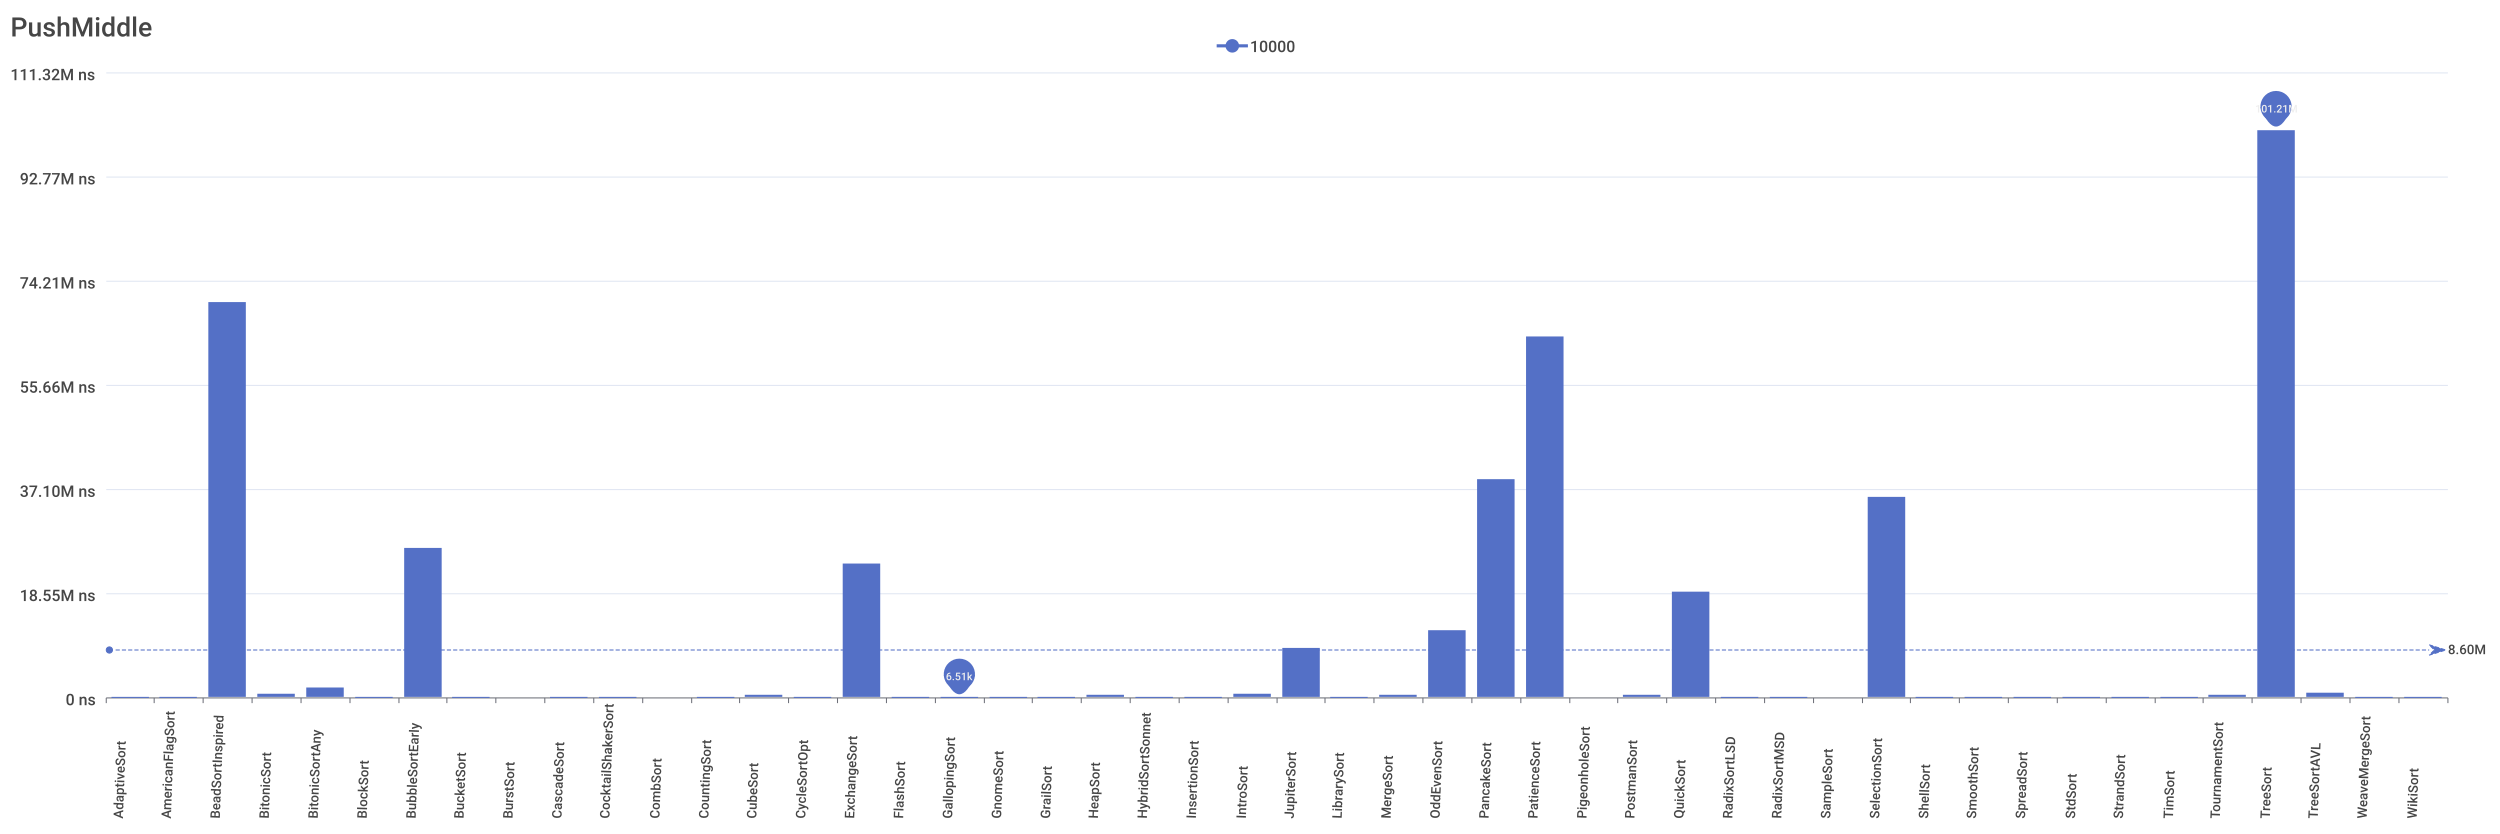
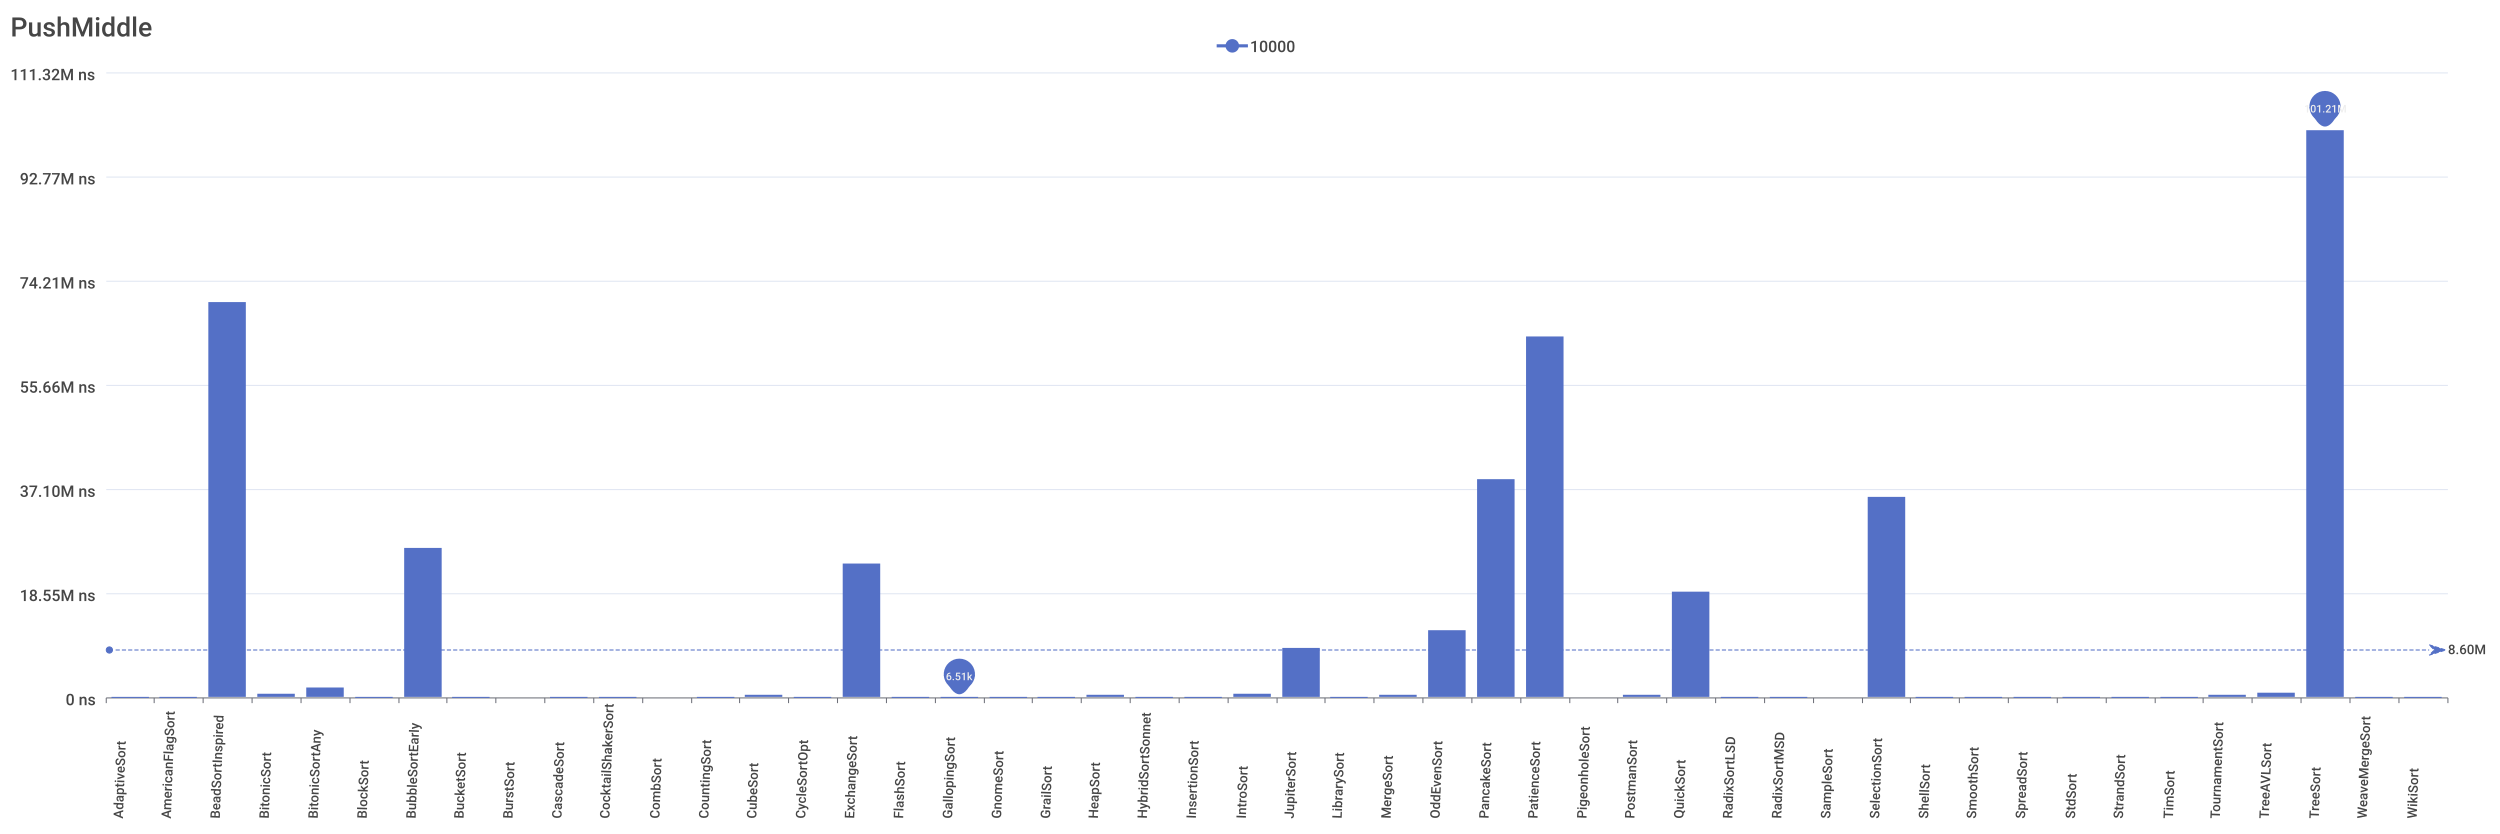
<svg xmlns="http://www.w3.org/2000/svg" width="2400" height="800">\n<path d="M 0 0 L 2400 0 L 2400 800 L 0 800 L 0 0" style="stroke-width:0;stroke:none;fill:rgba(255,255,255,1.0)" />
  <path d="M 1168 44 L 1198 44" style="stroke-width:3;stroke:rgba(84,112,198,1.0);fill:rgba(84,112,198,1.0)" />
  <circle cx="1183" cy="44" r="5" style="stroke-width:3;stroke:rgba(84,112,198,1.0);fill:rgba(84,112,198,1.0)" />
  <path d="" style="stroke-width:3;stroke:rgba(84,112,198,1.0);fill:rgba(84,112,198,1.0)" />
  <text x="1200" y="50" style="stroke-width:0;stroke:none;fill:rgba(70,70,70,1.0);font-size:15.3px;font-family:'Roboto Medium',sans-serif">10000</text>
  <text x="10" y="35" style="stroke-width:0;stroke:none;fill:rgba(70,70,70,1.0);font-size:25.6px;font-family:'Roboto Medium',sans-serif">PushMiddle</text>
  <text x="10" y="77" style="stroke-width:0;stroke:none;fill:rgba(70,70,70,1.0);font-size:15.3px;font-family:'Roboto Medium',sans-serif">111.32M ns</text>
  <text x="19" y="177" style="stroke-width:0;stroke:none;fill:rgba(70,70,70,1.0);font-size:15.3px;font-family:'Roboto Medium',sans-serif">92.77M ns</text>
  <text x="19" y="277" style="stroke-width:0;stroke:none;fill:rgba(70,70,70,1.0);font-size:15.3px;font-family:'Roboto Medium',sans-serif">74.21M ns</text>
  <text x="19" y="377" style="stroke-width:0;stroke:none;fill:rgba(70,70,70,1.0);font-size:15.3px;font-family:'Roboto Medium',sans-serif">55.66M ns</text>
  <text x="19" y="477" style="stroke-width:0;stroke:none;fill:rgba(70,70,70,1.0);font-size:15.3px;font-family:'Roboto Medium',sans-serif">37.10M ns</text>
  <text x="19" y="577" style="stroke-width:0;stroke:none;fill:rgba(70,70,70,1.0);font-size:15.3px;font-family:'Roboto Medium',sans-serif">18.55M ns</text>
  <text x="63" y="677" style="stroke-width:0;stroke:none;fill:rgba(70,70,70,1.0);font-size:15.3px;font-family:'Roboto Medium',sans-serif">0 ns</text>
  <path d="M 102 70 L 2350 70" style="stroke-width:1;stroke:rgba(224,230,242,1.0);fill:none" />
  <path d="M 102 170 L 2350 170" style="stroke-width:1;stroke:rgba(224,230,242,1.0);fill:none" />
  <path d="M 102 270 L 2350 270" style="stroke-width:1;stroke:rgba(224,230,242,1.0);fill:none" />
  <path d="M 102 370 L 2350 370" style="stroke-width:1;stroke:rgba(224,230,242,1.0);fill:none" />
  <path d="M 102 470 L 2350 470" style="stroke-width:1;stroke:rgba(224,230,242,1.0);fill:none" />
  <path d="M 102 570 L 2350 570" style="stroke-width:1;stroke:rgba(224,230,242,1.0);fill:none" />
  <path d="M 102 675 L 102 670" style="stroke-width:1;stroke:rgba(110,112,121,1.0);fill:none" />
  <path d="M 148 675 L 148 670" style="stroke-width:1;stroke:rgba(110,112,121,1.0);fill:none" />
  <path d="M 195 675 L 195 670" style="stroke-width:1;stroke:rgba(110,112,121,1.0);fill:none" />
  <path d="M 242 675 L 242 670" style="stroke-width:1;stroke:rgba(110,112,121,1.0);fill:none" />
  <path d="M 289 675 L 289 670" style="stroke-width:1;stroke:rgba(110,112,121,1.0);fill:none" />
  <path d="M 336 675 L 336 670" style="stroke-width:1;stroke:rgba(110,112,121,1.0);fill:none" />
  <path d="M 383 675 L 383 670" style="stroke-width:1;stroke:rgba(110,112,121,1.0);fill:none" />
  <path d="M 429 675 L 429 670" style="stroke-width:1;stroke:rgba(110,112,121,1.0);fill:none" />
  <path d="M 476 675 L 476 670" style="stroke-width:1;stroke:rgba(110,112,121,1.0);fill:none" />
  <path d="M 523 675 L 523 670" style="stroke-width:1;stroke:rgba(110,112,121,1.0);fill:none" />
  <path d="M 570 675 L 570 670" style="stroke-width:1;stroke:rgba(110,112,121,1.0);fill:none" />
  <path d="M 617 675 L 617 670" style="stroke-width:1;stroke:rgba(110,112,121,1.0);fill:none" />
  <path d="M 664 675 L 664 670" style="stroke-width:1;stroke:rgba(110,112,121,1.0);fill:none" />
  <path d="M 710 675 L 710 670" style="stroke-width:1;stroke:rgba(110,112,121,1.0);fill:none" />
  <path d="M 757 675 L 757 670" style="stroke-width:1;stroke:rgba(110,112,121,1.0);fill:none" />
  <path d="M 804 675 L 804 670" style="stroke-width:1;stroke:rgba(110,112,121,1.0);fill:none" />
  <path d="M 851 675 L 851 670" style="stroke-width:1;stroke:rgba(110,112,121,1.0);fill:none" />
  <path d="M 898 675 L 898 670" style="stroke-width:1;stroke:rgba(110,112,121,1.0);fill:none" />
  <path d="M 945 675 L 945 670" style="stroke-width:1;stroke:rgba(110,112,121,1.0);fill:none" />
  <path d="M 991 675 L 991 670" style="stroke-width:1;stroke:rgba(110,112,121,1.0);fill:none" />
  <path d="M 1038 675 L 1038 670" style="stroke-width:1;stroke:rgba(110,112,121,1.0);fill:none" />
  <path d="M 1085 675 L 1085 670" style="stroke-width:1;stroke:rgba(110,112,121,1.0);fill:none" />
  <path d="M 1132 675 L 1132 670" style="stroke-width:1;stroke:rgba(110,112,121,1.0);fill:none" />
  <path d="M 1179 675 L 1179 670" style="stroke-width:1;stroke:rgba(110,112,121,1.0);fill:none" />
  <path d="M 1226 675 L 1226 670" style="stroke-width:1;stroke:rgba(110,112,121,1.0);fill:none" />
  <path d="M 1272 675 L 1272 670" style="stroke-width:1;stroke:rgba(110,112,121,1.0);fill:none" />
  <path d="M 1319 675 L 1319 670" style="stroke-width:1;stroke:rgba(110,112,121,1.0);fill:none" />
  <path d="M 1366 675 L 1366 670" style="stroke-width:1;stroke:rgba(110,112,121,1.0);fill:none" />
  <path d="M 1413 675 L 1413 670" style="stroke-width:1;stroke:rgba(110,112,121,1.0);fill:none" />
  <path d="M 1460 675 L 1460 670" style="stroke-width:1;stroke:rgba(110,112,121,1.0);fill:none" />
  <path d="M 1507 675 L 1507 670" style="stroke-width:1;stroke:rgba(110,112,121,1.0);fill:none" />
  <path d="M 1553 675 L 1553 670" style="stroke-width:1;stroke:rgba(110,112,121,1.0);fill:none" />
  <path d="M 1600 675 L 1600 670" style="stroke-width:1;stroke:rgba(110,112,121,1.0);fill:none" />
  <path d="M 1647 675 L 1647 670" style="stroke-width:1;stroke:rgba(110,112,121,1.0);fill:none" />
  <path d="M 1694 675 L 1694 670" style="stroke-width:1;stroke:rgba(110,112,121,1.0);fill:none" />
  <path d="M 1741 675 L 1741 670" style="stroke-width:1;stroke:rgba(110,112,121,1.0);fill:none" />
  <path d="M 1788 675 L 1788 670" style="stroke-width:1;stroke:rgba(110,112,121,1.0);fill:none" />
  <path d="M 1834 675 L 1834 670" style="stroke-width:1;stroke:rgba(110,112,121,1.0);fill:none" />
  <path d="M 1881 675 L 1881 670" style="stroke-width:1;stroke:rgba(110,112,121,1.0);fill:none" />
  <path d="M 1928 675 L 1928 670" style="stroke-width:1;stroke:rgba(110,112,121,1.0);fill:none" />
  <path d="M 1975 675 L 1975 670" style="stroke-width:1;stroke:rgba(110,112,121,1.0);fill:none" />
  <path d="M 2022 675 L 2022 670" style="stroke-width:1;stroke:rgba(110,112,121,1.0);fill:none" />
  <path d="M 2069 675 L 2069 670" style="stroke-width:1;stroke:rgba(110,112,121,1.0);fill:none" />
  <path d="M 2115 675 L 2115 670" style="stroke-width:1;stroke:rgba(110,112,121,1.0);fill:none" />
  <path d="M 2162 675 L 2162 670" style="stroke-width:1;stroke:rgba(110,112,121,1.0);fill:none" />
  <path d="M 2209 675 L 2209 670" style="stroke-width:1;stroke:rgba(110,112,121,1.0);fill:none" />
  <path d="M 2256 675 L 2256 670" style="stroke-width:1;stroke:rgba(110,112,121,1.0);fill:none" />
  <path d="M 2303 675 L 2303 670" style="stroke-width:1;stroke:rgba(110,112,121,1.0);fill:none" />
  <path d="M 2350 675 L 2350 670" style="stroke-width:1;stroke:rgba(110,112,121,1.0);fill:none" />
  <path d="M 102 670 L 2350 670" style="stroke-width:1;stroke:rgba(110,112,121,1.0);fill:none" />
  <text x="118" y="786" style="stroke-width:0;stroke:none;fill:rgba(70,70,70,1.0);font-size:12.8px;font-family:'Roboto Medium',sans-serif" transform="rotate(272.15,118,786)">AdaptiveSort</text>
  <text x="164" y="786" style="stroke-width:0;stroke:none;fill:rgba(70,70,70,1.0);font-size:12.8px;font-family:'Roboto Medium',sans-serif" transform="rotate(272.15,164,786)">AmericanFlagSort</text>
  <text x="211" y="786" style="stroke-width:0;stroke:none;fill:rgba(70,70,70,1.0);font-size:12.8px;font-family:'Roboto Medium',sans-serif" transform="rotate(272.15,211,786)">BeadSortInspired</text>
  <text x="258" y="786" style="stroke-width:0;stroke:none;fill:rgba(70,70,70,1.0);font-size:12.8px;font-family:'Roboto Medium',sans-serif" transform="rotate(272.15,258,786)">BitonicSort</text>
  <text x="305" y="786" style="stroke-width:0;stroke:none;fill:rgba(70,70,70,1.0);font-size:12.8px;font-family:'Roboto Medium',sans-serif" transform="rotate(272.15,305,786)">BitonicSortAny</text>
  <text x="352" y="786" style="stroke-width:0;stroke:none;fill:rgba(70,70,70,1.0);font-size:12.8px;font-family:'Roboto Medium',sans-serif" transform="rotate(272.15,352,786)">BlockSort</text>
  <text x="399" y="786" style="stroke-width:0;stroke:none;fill:rgba(70,70,70,1.0);font-size:12.8px;font-family:'Roboto Medium',sans-serif" transform="rotate(272.15,399,786)">BubbleSortEarly</text>
  <text x="445" y="786" style="stroke-width:0;stroke:none;fill:rgba(70,70,70,1.0);font-size:12.8px;font-family:'Roboto Medium',sans-serif" transform="rotate(272.15,445,786)">BucketSort</text>
  <text x="492" y="786" style="stroke-width:0;stroke:none;fill:rgba(70,70,70,1.0);font-size:12.8px;font-family:'Roboto Medium',sans-serif" transform="rotate(272.15,492,786)">BurstSort</text>
  <text x="539" y="786" style="stroke-width:0;stroke:none;fill:rgba(70,70,70,1.0);font-size:12.8px;font-family:'Roboto Medium',sans-serif" transform="rotate(272.15,539,786)">CascadeSort</text>
  <text x="585" y="786" style="stroke-width:0;stroke:none;fill:rgba(70,70,70,1.0);font-size:12.8px;font-family:'Roboto Medium',sans-serif" transform="rotate(272.15,585,786)">CocktailShakerSort</text>
  <text x="633" y="786" style="stroke-width:0;stroke:none;fill:rgba(70,70,70,1.0);font-size:12.8px;font-family:'Roboto Medium',sans-serif" transform="rotate(272.15,633,786)">CombSort</text>
  <text x="680" y="786" style="stroke-width:0;stroke:none;fill:rgba(70,70,70,1.0);font-size:12.8px;font-family:'Roboto Medium',sans-serif" transform="rotate(272.15,680,786)">CountingSort</text>
  <text x="726" y="786" style="stroke-width:0;stroke:none;fill:rgba(70,70,70,1.0);font-size:12.8px;font-family:'Roboto Medium',sans-serif" transform="rotate(272.15,726,786)">CubeSort</text>
  <text x="773" y="786" style="stroke-width:0;stroke:none;fill:rgba(70,70,70,1.0);font-size:12.8px;font-family:'Roboto Medium',sans-serif" transform="rotate(272.15,773,786)">CycleSortOpt</text>
  <text x="820" y="786" style="stroke-width:0;stroke:none;fill:rgba(70,70,70,1.0);font-size:12.8px;font-family:'Roboto Medium',sans-serif" transform="rotate(272.15,820,786)">ExchangeSort</text>
  <text x="867" y="786" style="stroke-width:0;stroke:none;fill:rgba(70,70,70,1.0);font-size:12.8px;font-family:'Roboto Medium',sans-serif" transform="rotate(272.15,867,786)">FlashSort</text>
  <text x="914" y="786" style="stroke-width:0;stroke:none;fill:rgba(70,70,70,1.0);font-size:12.8px;font-family:'Roboto Medium',sans-serif" transform="rotate(272.15,914,786)">GallopingSort</text>
  <text x="961" y="786" style="stroke-width:0;stroke:none;fill:rgba(70,70,70,1.0);font-size:12.8px;font-family:'Roboto Medium',sans-serif" transform="rotate(272.15,961,786)">GnomeSort</text>
  <text x="1008" y="786" style="stroke-width:0;stroke:none;fill:rgba(70,70,70,1.0);font-size:12.8px;font-family:'Roboto Medium',sans-serif" transform="rotate(272.15,1008,786)">GrailSort</text>
  <text x="1054" y="786" style="stroke-width:0;stroke:none;fill:rgba(70,70,70,1.0);font-size:12.8px;font-family:'Roboto Medium',sans-serif" transform="rotate(272.15,1054,786)">HeapSort</text>
  <text x="1101" y="786" style="stroke-width:0;stroke:none;fill:rgba(70,70,70,1.0);font-size:12.8px;font-family:'Roboto Medium',sans-serif" transform="rotate(272.15,1101,786)">HybridSortSonnet</text>
  <text x="1148" y="786" style="stroke-width:0;stroke:none;fill:rgba(70,70,70,1.0);font-size:12.8px;font-family:'Roboto Medium',sans-serif" transform="rotate(272.15,1148,786)">InsertionSort</text>
  <text x="1196" y="786" style="stroke-width:0;stroke:none;fill:rgba(70,70,70,1.0);font-size:12.8px;font-family:'Roboto Medium',sans-serif" transform="rotate(272.15,1196,786)">IntroSort</text>
  <text x="1242" y="786" style="stroke-width:0;stroke:none;fill:rgba(70,70,70,1.0);font-size:12.8px;font-family:'Roboto Medium',sans-serif" transform="rotate(272.15,1242,786)">JupiterSort</text>
  <text x="1288" y="786" style="stroke-width:0;stroke:none;fill:rgba(70,70,70,1.0);font-size:12.8px;font-family:'Roboto Medium',sans-serif" transform="rotate(272.15,1288,786)">LibrarySort</text>
  <text x="1335" y="786" style="stroke-width:0;stroke:none;fill:rgba(70,70,70,1.0);font-size:12.8px;font-family:'Roboto Medium',sans-serif" transform="rotate(272.15,1335,786)">MergeSort</text>
  <text x="1382" y="786" style="stroke-width:0;stroke:none;fill:rgba(70,70,70,1.0);font-size:12.8px;font-family:'Roboto Medium',sans-serif" transform="rotate(272.15,1382,786)">OddEvenSort</text>
  <text x="1429" y="786" style="stroke-width:0;stroke:none;fill:rgba(70,70,70,1.0);font-size:12.8px;font-family:'Roboto Medium',sans-serif" transform="rotate(272.15,1429,786)">PancakeSort</text>
  <text x="1476" y="786" style="stroke-width:0;stroke:none;fill:rgba(70,70,70,1.0);font-size:12.8px;font-family:'Roboto Medium',sans-serif" transform="rotate(272.15,1476,786)">PatienceSort</text>
  <text x="1523" y="786" style="stroke-width:0;stroke:none;fill:rgba(70,70,70,1.0);font-size:12.8px;font-family:'Roboto Medium',sans-serif" transform="rotate(272.15,1523,786)">PigeonholeSort</text>
  <text x="1569" y="786" style="stroke-width:0;stroke:none;fill:rgba(70,70,70,1.0);font-size:12.8px;font-family:'Roboto Medium',sans-serif" transform="rotate(272.15,1569,786)">PostmanSort</text>
  <text x="1616" y="786" style="stroke-width:0;stroke:none;fill:rgba(70,70,70,1.0);font-size:12.8px;font-family:'Roboto Medium',sans-serif" transform="rotate(272.15,1616,786)">QuickSort</text>
  <text x="1663" y="786" style="stroke-width:0;stroke:none;fill:rgba(70,70,70,1.0);font-size:12.8px;font-family:'Roboto Medium',sans-serif" transform="rotate(272.15,1663,786)">RadixSortLSD</text>
  <text x="1710" y="786" style="stroke-width:0;stroke:none;fill:rgba(70,70,70,1.0);font-size:12.8px;font-family:'Roboto Medium',sans-serif" transform="rotate(272.15,1710,786)">RadixSortMSD</text>
  <text x="1757" y="786" style="stroke-width:0;stroke:none;fill:rgba(70,70,70,1.0);font-size:12.8px;font-family:'Roboto Medium',sans-serif" transform="rotate(272.15,1757,786)">SampleSort</text>
  <text x="1804" y="786" style="stroke-width:0;stroke:none;fill:rgba(70,70,70,1.0);font-size:12.8px;font-family:'Roboto Medium',sans-serif" transform="rotate(272.15,1804,786)">SelectionSort</text>
  <text x="1851" y="786" style="stroke-width:0;stroke:none;fill:rgba(70,70,70,1.0);font-size:12.8px;font-family:'Roboto Medium',sans-serif" transform="rotate(272.15,1851,786)">ShellSort</text>
  <text x="1897" y="786" style="stroke-width:0;stroke:none;fill:rgba(70,70,70,1.0);font-size:12.8px;font-family:'Roboto Medium',sans-serif" transform="rotate(272.15,1897,786)">SmoothSort</text>
  <text x="1944" y="786" style="stroke-width:0;stroke:none;fill:rgba(70,70,70,1.0);font-size:12.8px;font-family:'Roboto Medium',sans-serif" transform="rotate(272.15,1944,786)">SpreadSort</text>
  <text x="1992" y="786" style="stroke-width:0;stroke:none;fill:rgba(70,70,70,1.0);font-size:12.8px;font-family:'Roboto Medium',sans-serif" transform="rotate(272.15,1992,786)">StdSort</text>
  <text x="2038" y="786" style="stroke-width:0;stroke:none;fill:rgba(70,70,70,1.0);font-size:12.8px;font-family:'Roboto Medium',sans-serif" transform="rotate(272.15,2038,786)">StrandSort</text>
  <text x="2086" y="786" style="stroke-width:0;stroke:none;fill:rgba(70,70,70,1.0);font-size:12.8px;font-family:'Roboto Medium',sans-serif" transform="rotate(272.15,2086,786)">TimSort</text>
  <text x="2131" y="786" style="stroke-width:0;stroke:none;fill:rgba(70,70,70,1.0);font-size:12.8px;font-family:'Roboto Medium',sans-serif" transform="rotate(272.15,2131,786)">TournamentSort</text>
-   <text x="2179" y="786" style="stroke-width:0;stroke:none;fill:rgba(70,70,70,1.0);font-size:12.8px;font-family:'Roboto Medium',sans-serif" transform="rotate(272.15,2179,786)">TreeSort</text>
-   <text x="2225" y="786" style="stroke-width:0;stroke:none;fill:rgba(70,70,70,1.0);font-size:12.8px;font-family:'Roboto Medium',sans-serif" transform="rotate(272.15,2225,786)">TreeSortAVL</text>
+   <text x="2178" y="786" style="stroke-width:0;stroke:none;fill:rgba(70,70,70,1.0);font-size:12.8px;font-family:'Roboto Medium',sans-serif" transform="rotate(272.15,2178,786)">TreeAVLSort</text>
+   <text x="2226" y="786" style="stroke-width:0;stroke:none;fill:rgba(70,70,70,1.0);font-size:12.8px;font-family:'Roboto Medium',sans-serif" transform="rotate(272.15,2226,786)">TreeSort</text>
  <text x="2272" y="786" style="stroke-width:0;stroke:none;fill:rgba(70,70,70,1.0);font-size:12.8px;font-family:'Roboto Medium',sans-serif" transform="rotate(272.15,2272,786)">WeaveMergeSort</text>
  <text x="2320" y="786" style="stroke-width:0;stroke:none;fill:rgba(70,70,70,1.0);font-size:12.8px;font-family:'Roboto Medium',sans-serif" transform="rotate(272.15,2320,786)">WikiSort</text>
  <path d="M 107 670 L 143 670 L 143 669 L 107 669 L 107 670" style="stroke-width:0;stroke:none;fill:rgba(84,112,198,1.0)" />
  <path d="M 153 670 L 189 670 L 189 669 L 153 669 L 153 670" style="stroke-width:0;stroke:none;fill:rgba(84,112,198,1.0)" />
  <path d="M 200 290 L 236 290 L 236 669 L 200 669 L 200 290" style="stroke-width:0;stroke:none;fill:rgba(84,112,198,1.0)" />
  <path d="M 247 666 L 283 666 L 283 669 L 247 669 L 247 666" style="stroke-width:0;stroke:none;fill:rgba(84,112,198,1.0)" />
  <path d="M 294 660 L 330 660 L 330 669 L 294 669 L 294 660" style="stroke-width:0;stroke:none;fill:rgba(84,112,198,1.0)" />
  <path d="M 341 670 L 377 670 L 377 669 L 341 669 L 341 670" style="stroke-width:0;stroke:none;fill:rgba(84,112,198,1.0)" />
  <path d="M 388 526 L 424 526 L 424 669 L 388 669 L 388 526" style="stroke-width:0;stroke:none;fill:rgba(84,112,198,1.0)" />
  <path d="M 434 670 L 470 670 L 470 669 L 434 669 L 434 670" style="stroke-width:0;stroke:none;fill:rgba(84,112,198,1.0)" />
  <path d="M 481 669 L 517 669 L 517 669 L 481 669 L 481 669" style="stroke-width:0;stroke:none;fill:rgba(84,112,198,1.0)" />
  <path d="M 528 670 L 564 670 L 564 669 L 528 669 L 528 670" style="stroke-width:0;stroke:none;fill:rgba(84,112,198,1.0)" />
  <path d="M 575 670 L 611 670 L 611 669 L 575 669 L 575 670" style="stroke-width:0;stroke:none;fill:rgba(84,112,198,1.0)" />
  <path d="M 622 669 L 658 669 L 658 669 L 622 669 L 622 669" style="stroke-width:0;stroke:none;fill:rgba(84,112,198,1.0)" />
  <path d="M 669 670 L 705 670 L 705 669 L 669 669 L 669 670" style="stroke-width:0;stroke:none;fill:rgba(84,112,198,1.0)" />
  <path d="M 715 667 L 751 667 L 751 669 L 715 669 L 715 667" style="stroke-width:0;stroke:none;fill:rgba(84,112,198,1.0)" />
  <path d="M 762 670 L 798 670 L 798 669 L 762 669 L 762 670" style="stroke-width:0;stroke:none;fill:rgba(84,112,198,1.0)" />
  <path d="M 809 541 L 845 541 L 845 669 L 809 669 L 809 541" style="stroke-width:0;stroke:none;fill:rgba(84,112,198,1.0)" />
  <path d="M 856 670 L 892 670 L 892 669 L 856 669 L 856 670" style="stroke-width:0;stroke:none;fill:rgba(84,112,198,1.0)" />
  <path d="M 903 670 L 939 670 L 939 669 L 903 669 L 903 670" style="stroke-width:0;stroke:none;fill:rgba(84,112,198,1.0)" />
  <path d="M 950 670 L 986 670 L 986 669 L 950 669 L 950 670" style="stroke-width:0;stroke:none;fill:rgba(84,112,198,1.0)" />
  <path d="M 996 670 L 1032 670 L 1032 669 L 996 669 L 996 670" style="stroke-width:0;stroke:none;fill:rgba(84,112,198,1.0)" />
  <path d="M 1043 667 L 1079 667 L 1079 669 L 1043 669 L 1043 667" style="stroke-width:0;stroke:none;fill:rgba(84,112,198,1.0)" />
  <path d="M 1090 670 L 1126 670 L 1126 669 L 1090 669 L 1090 670" style="stroke-width:0;stroke:none;fill:rgba(84,112,198,1.0)" />
  <path d="M 1137 670 L 1173 670 L 1173 669 L 1137 669 L 1137 670" style="stroke-width:0;stroke:none;fill:rgba(84,112,198,1.0)" />
  <path d="M 1184 666 L 1220 666 L 1220 669 L 1184 669 L 1184 666" style="stroke-width:0;stroke:none;fill:rgba(84,112,198,1.0)" />
  <path d="M 1231 622 L 1267 622 L 1267 669 L 1231 669 L 1231 622" style="stroke-width:0;stroke:none;fill:rgba(84,112,198,1.0)" />
  <path d="M 1277 670 L 1313 670 L 1313 669 L 1277 669 L 1277 670" style="stroke-width:0;stroke:none;fill:rgba(84,112,198,1.0)" />
  <path d="M 1324 667 L 1360 667 L 1360 669 L 1324 669 L 1324 667" style="stroke-width:0;stroke:none;fill:rgba(84,112,198,1.0)" />
  <path d="M 1371 605 L 1407 605 L 1407 669 L 1371 669 L 1371 605" style="stroke-width:0;stroke:none;fill:rgba(84,112,198,1.0)" />
  <path d="M 1418 460 L 1454 460 L 1454 669 L 1418 669 L 1418 460" style="stroke-width:0;stroke:none;fill:rgba(84,112,198,1.0)" />
  <path d="M 1465 323 L 1501 323 L 1501 669 L 1465 669 L 1465 323" style="stroke-width:0;stroke:none;fill:rgba(84,112,198,1.0)" />
  <path d="M 1512 669 L 1548 669 L 1548 669 L 1512 669 L 1512 669" style="stroke-width:0;stroke:none;fill:rgba(84,112,198,1.0)" />
  <path d="M 1558 667 L 1594 667 L 1594 669 L 1558 669 L 1558 667" style="stroke-width:0;stroke:none;fill:rgba(84,112,198,1.0)" />
  <path d="M 1605 568 L 1641 568 L 1641 669 L 1605 669 L 1605 568" style="stroke-width:0;stroke:none;fill:rgba(84,112,198,1.0)" />
  <path d="M 1652 670 L 1688 670 L 1688 669 L 1652 669 L 1652 670" style="stroke-width:0;stroke:none;fill:rgba(84,112,198,1.0)" />
  <path d="M 1699 670 L 1735 670 L 1735 669 L 1699 669 L 1699 670" style="stroke-width:0;stroke:none;fill:rgba(84,112,198,1.0)" />
  <path d="M 1746 669 L 1782 669 L 1782 669 L 1746 669 L 1746 669" style="stroke-width:0;stroke:none;fill:rgba(84,112,198,1.0)" />
  <path d="M 1793 477 L 1829 477 L 1829 669 L 1793 669 L 1793 477" style="stroke-width:0;stroke:none;fill:rgba(84,112,198,1.0)" />
  <path d="M 1839 670 L 1875 670 L 1875 669 L 1839 669 L 1839 670" style="stroke-width:0;stroke:none;fill:rgba(84,112,198,1.0)" />
  <path d="M 1886 670 L 1922 670 L 1922 669 L 1886 669 L 1886 670" style="stroke-width:0;stroke:none;fill:rgba(84,112,198,1.0)" />
  <path d="M 1933 670 L 1969 670 L 1969 669 L 1933 669 L 1933 670" style="stroke-width:0;stroke:none;fill:rgba(84,112,198,1.0)" />
  <path d="M 1980 670 L 2016 670 L 2016 669 L 1980 669 L 1980 670" style="stroke-width:0;stroke:none;fill:rgba(84,112,198,1.0)" />
  <path d="M 2027 670 L 2063 670 L 2063 669 L 2027 669 L 2027 670" style="stroke-width:0;stroke:none;fill:rgba(84,112,198,1.0)" />
  <path d="M 2074 670 L 2110 670 L 2110 669 L 2074 669 L 2074 670" style="stroke-width:0;stroke:none;fill:rgba(84,112,198,1.0)" />
  <path d="M 2120 667 L 2156 667 L 2156 669 L 2120 669 L 2120 667" style="stroke-width:0;stroke:none;fill:rgba(84,112,198,1.0)" />
-   <path d="M 2167 125 L 2203 125 L 2203 669 L 2167 669 L 2167 125" style="stroke-width:0;stroke:none;fill:rgba(84,112,198,1.0)" />
-   <path d="M 2214 665 L 2250 665 L 2250 669 L 2214 669 L 2214 665" style="stroke-width:0;stroke:none;fill:rgba(84,112,198,1.0)" />
+   <path d="M 2167 665 L 2203 665 L 2203 669 L 2167 669 L 2167 665" style="stroke-width:0;stroke:none;fill:rgba(84,112,198,1.0)" />
+   <path d="M 2214 125 L 2250 125 L 2250 669 L 2214 669 L 2214 125" style="stroke-width:0;stroke:none;fill:rgba(84,112,198,1.0)" />
  <path d="M 2261 670 L 2297 670 L 2297 669 L 2261 669 L 2261 670" style="stroke-width:0;stroke:none;fill:rgba(84,112,198,1.0)" />
  <path d="M 2308 670 L 2344 670 L 2344 669 L 2308 669 L 2308 670" style="stroke-width:0;stroke:none;fill:rgba(84,112,198,1.0)" />
-   <path d="M 2182 117 A 15 15 330.00 1 1 2188 117 L 2185 103 Z" style="stroke-width:0;stroke:none;fill:rgba(84,112,198,1.0)" />
-   <path d="M 2170 103 Q2185,140 2200,103 Z" style="stroke-width:0;stroke:none;fill:rgba(84,112,198,1.0)" />
-   <text x="2165" y="108" style="stroke-width:0;stroke:none;fill:rgba(238,238,238,1.0);font-size:10.2px;font-family:'Roboto Medium',sans-serif">101.21M</text>
+   <path d="M 2229 117 A 15 15 330.00 1 1 2235 117 L 2232 103 Z" style="stroke-width:0;stroke:none;fill:rgba(84,112,198,1.0)" />
+   <path d="M 2217 103 Q2232,140 2247,103 Z" style="stroke-width:0;stroke:none;fill:rgba(84,112,198,1.0)" />
+   <text x="2212" y="108" style="stroke-width:0;stroke:none;fill:rgba(238,238,238,1.0);font-size:10.2px;font-family:'Roboto Medium',sans-serif">101.21M</text>
  <path d="M 918 662 A 15 15 330.00 1 1 924 662 L 921 648 Z" style="stroke-width:0;stroke:none;fill:rgba(84,112,198,1.0)" />
  <path d="M 906 648 Q921,685 936,648 Z" style="stroke-width:0;stroke:none;fill:rgba(84,112,198,1.0)" />
  <text x="908" y="653" style="stroke-width:0;stroke:none;fill:rgba(238,238,238,1.0);font-size:10.2px;font-family:'Roboto Medium',sans-serif">6.51k</text>
  <circle cx="105" cy="624" r="3" style="stroke-width:1;stroke:rgba(84,112,198,1.0);fill:rgba(84,112,198,1.0)" />
  <path stroke-dasharray="4.0, 2.0" d="" style="stroke-width:1;stroke:rgba(84,112,198,1.0);fill:rgba(84,112,198,1.0)" />
  <path stroke-dasharray="4.0, 2.0" d="M 111 624 L 2332 624" style="stroke-width:1;stroke:rgba(84,112,198,1.0);fill:rgba(84,112,198,1.0)" />
  <path stroke-dasharray="4.0, 2.0" d="M 2332 619 L 2348 624 L 2332 629 L 2337 624 L 2332 619" style="stroke-width:1;stroke:rgba(84,112,198,1.0);fill:rgba(84,112,198,1.0)" />
  <text x="2350" y="628" style="stroke-width:0;stroke:none;fill:rgba(70,70,70,1.0);font-size:12.8px;font-family:'Roboto Medium',sans-serif">8.60M</text>
</svg>
